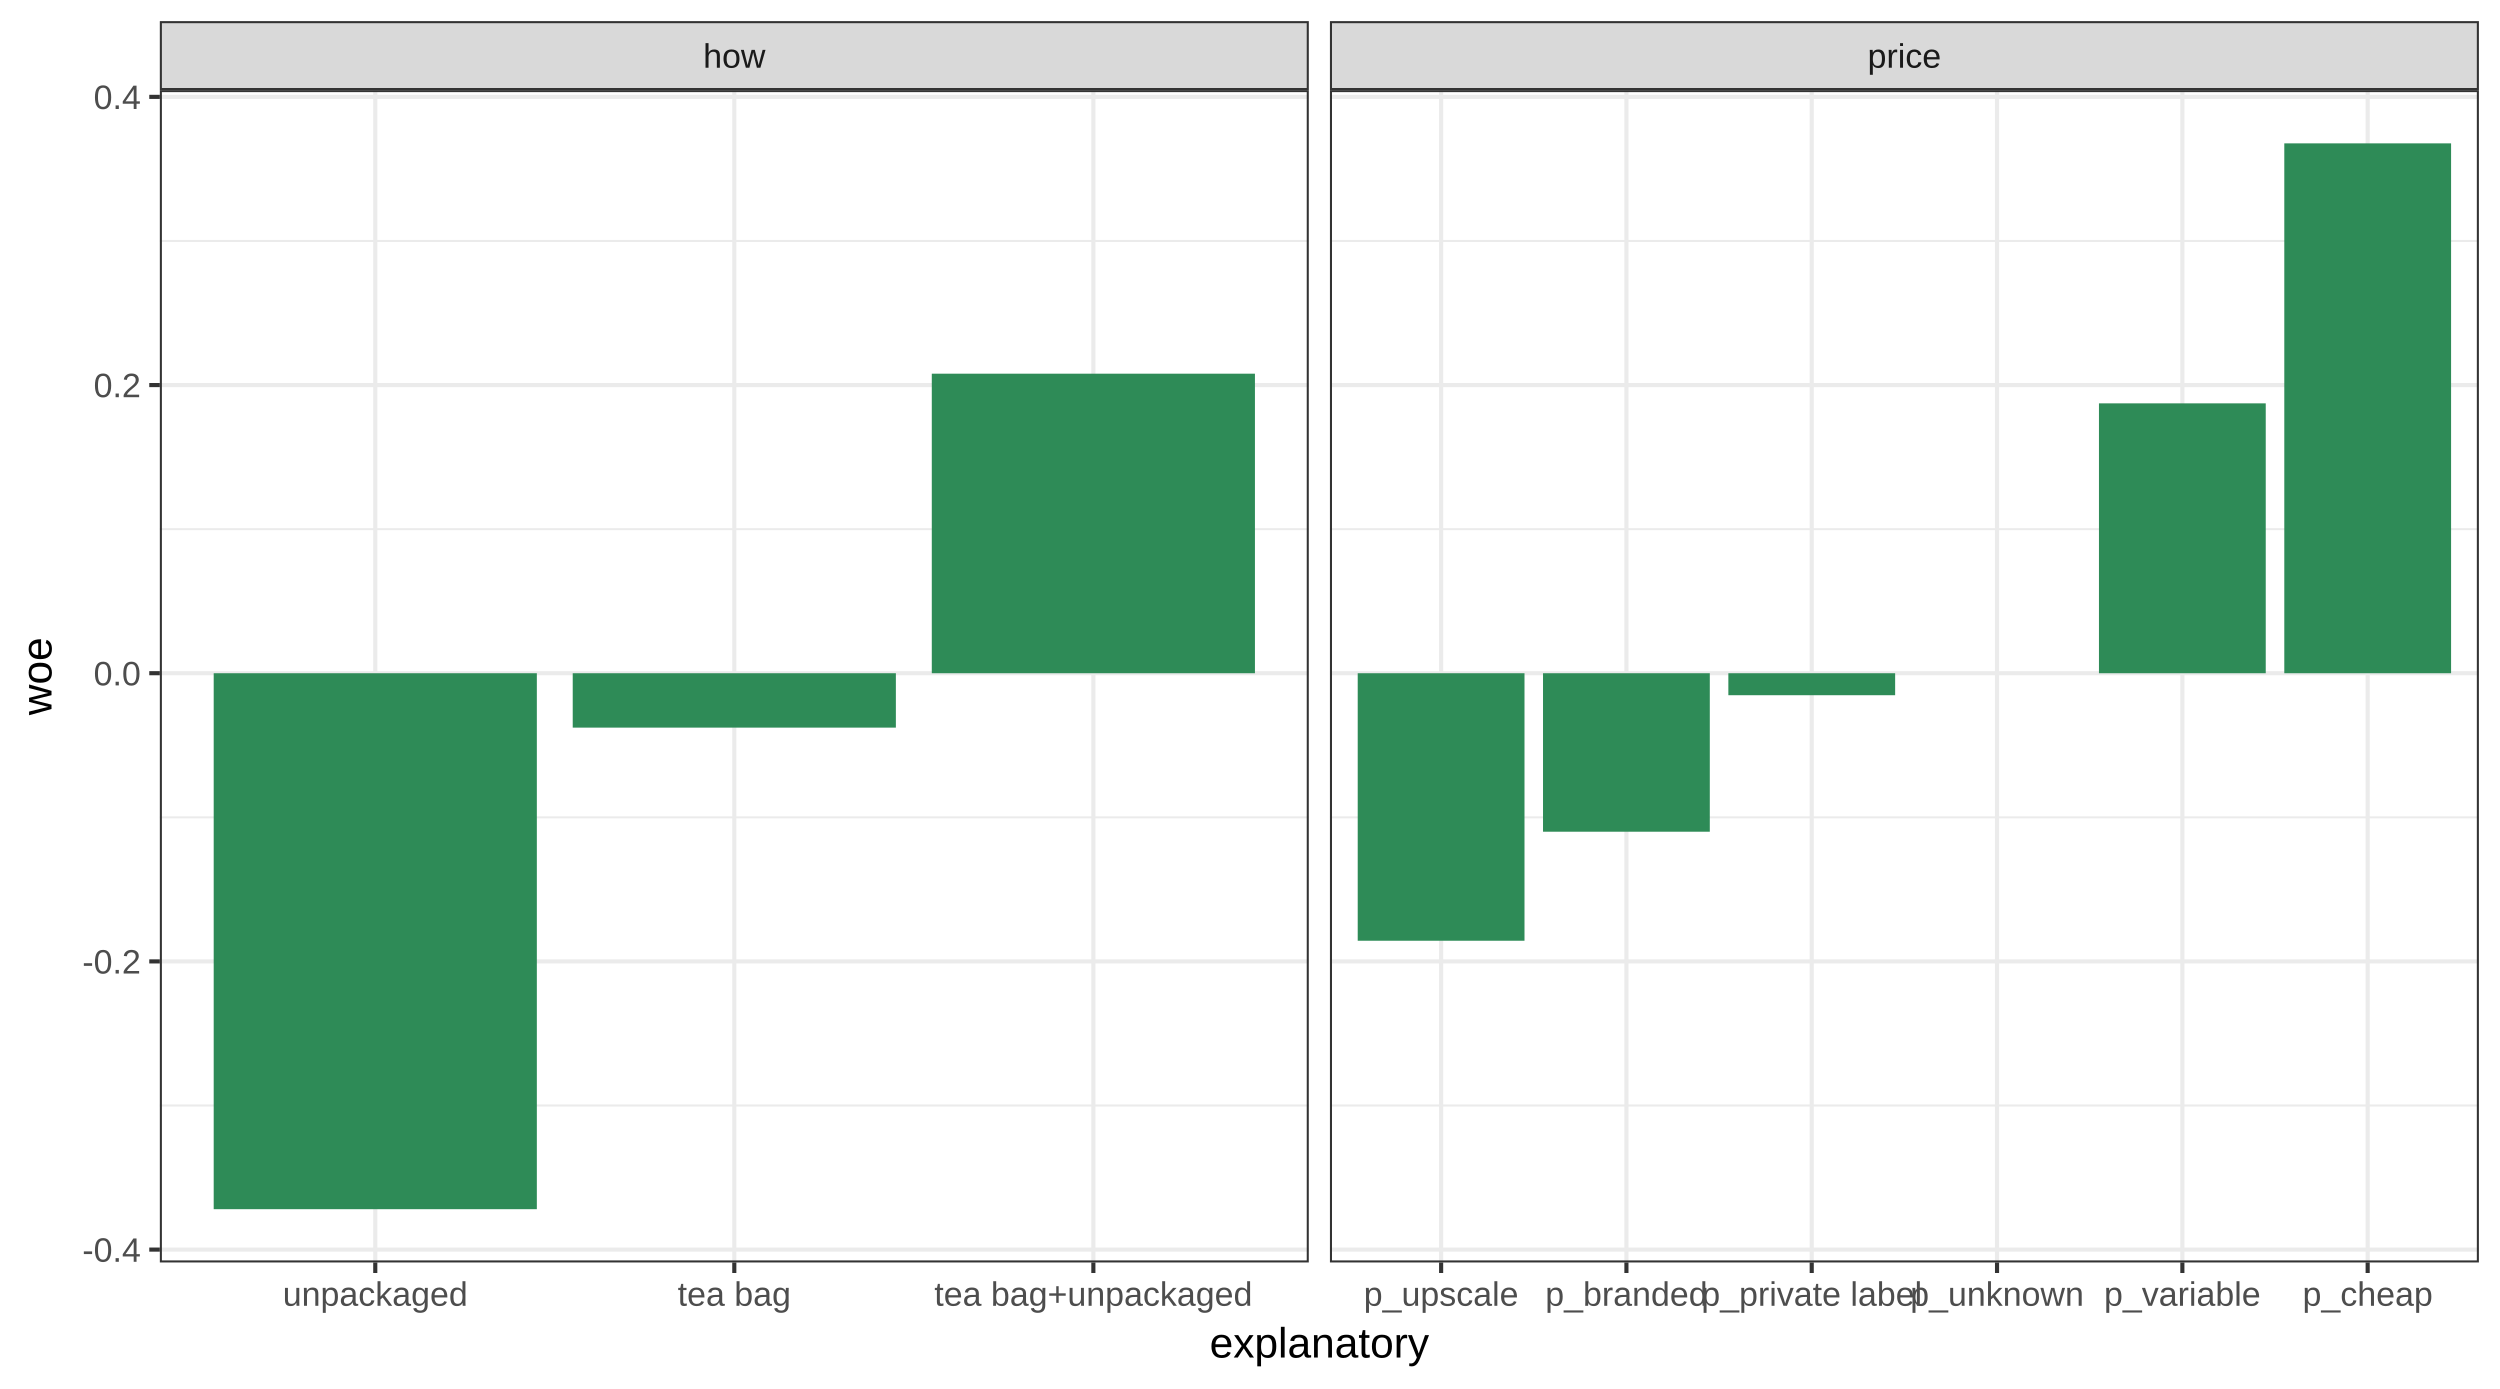
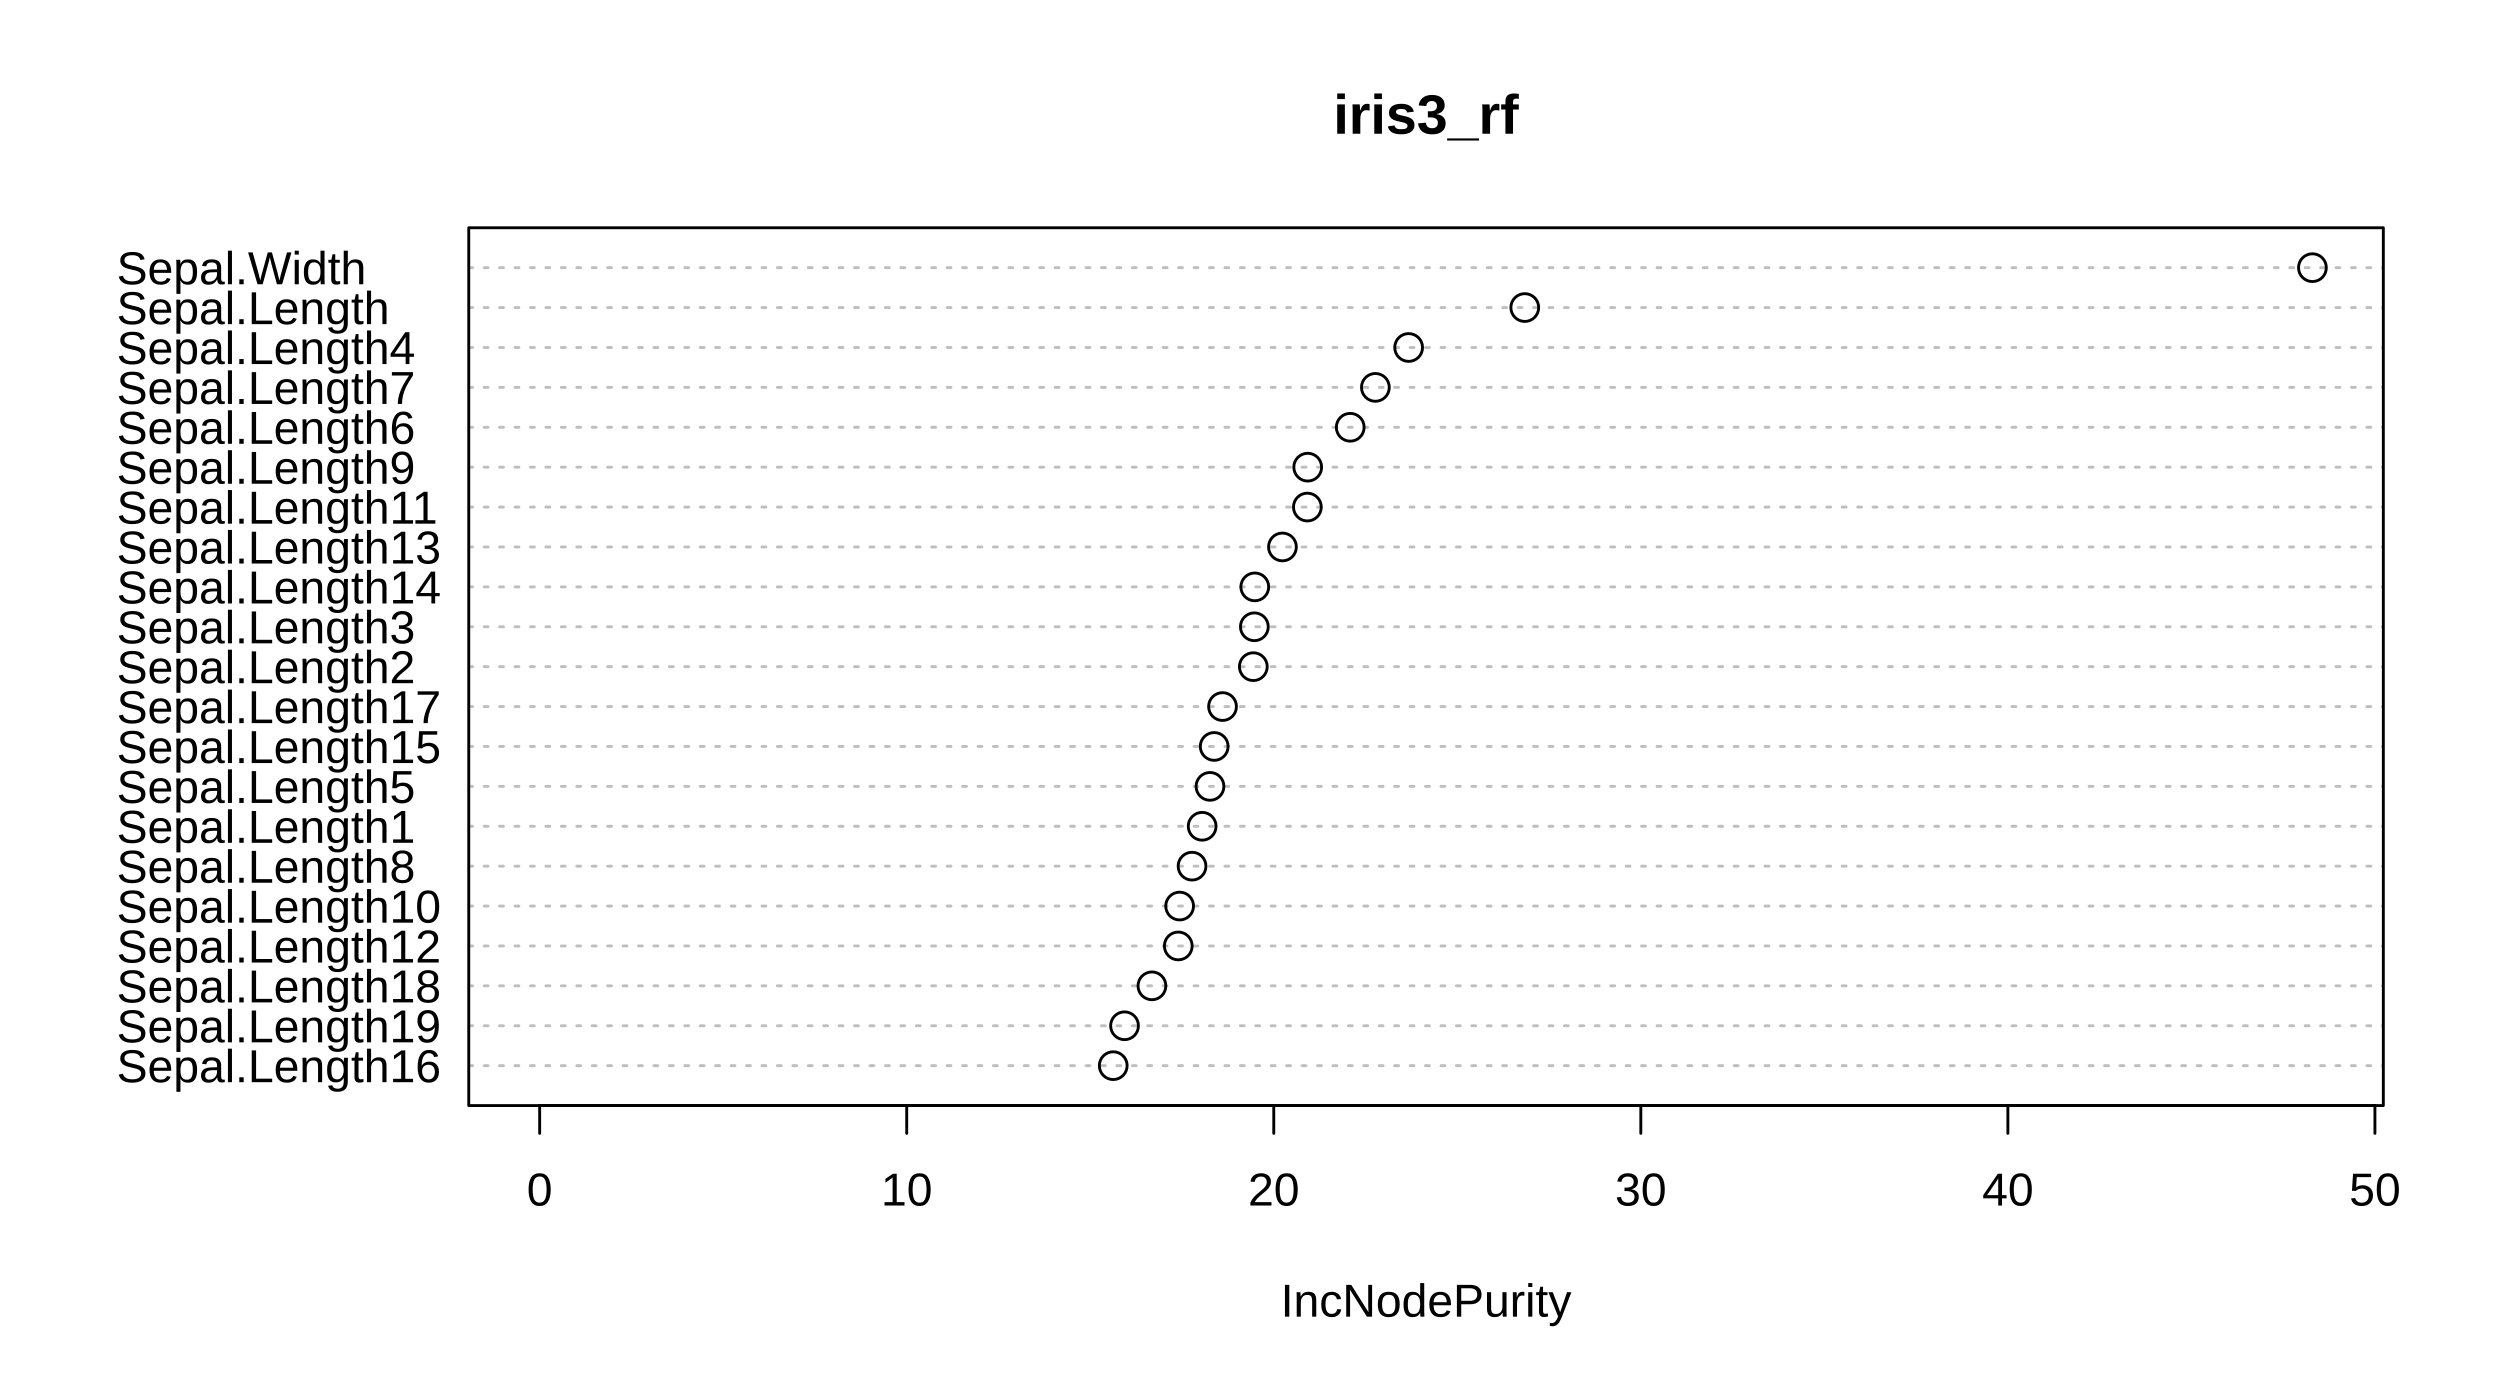
<svg xmlns="http://www.w3.org/2000/svg" viewBox="0 0 648.00 360.00">
  <defs>
    <style type="text/css">
    line, polyline, path, rect, circle {
      fill: none;
      stroke: #000000;
      stroke-linecap: round;
      stroke-linejoin: round;
      stroke-miterlimit: 10.00;
    }
  </style>
  </defs>
  <rect width="100%" height="100%" style="stroke: none; fill: #FFFFFF;" />
-   <rect x="0.00" y="0.00" width="648.00" height="360.00" style="stroke-width: 1.07; stroke: #FFFFFF; fill: #FFFFFF;" />
+   <text x="30.24" y="280.51" style="font-size: 12.00px; font-family: Arial;" textLength="84.08px" lengthAdjust="spacingAndGlyphs">Sepal.Length16</text>
+   <text x="30.24" y="270.17" style="font-size: 12.00px; font-family: Arial;" textLength="84.08px" lengthAdjust="spacingAndGlyphs">Sepal.Length19</text>
+   <text x="30.24" y="259.83" style="font-size: 12.00px; font-family: Arial;" textLength="84.08px" lengthAdjust="spacingAndGlyphs">Sepal.Length18</text>
+   <text x="30.24" y="249.49" style="font-size: 12.00px; font-family: Arial;" textLength="84.08px" lengthAdjust="spacingAndGlyphs">Sepal.Length12</text>
+   <text x="30.24" y="239.15" style="font-size: 12.00px; font-family: Arial;" textLength="84.08px" lengthAdjust="spacingAndGlyphs">Sepal.Length10</text>
+   <text x="30.24" y="228.80" style="font-size: 12.00px; font-family: Arial;" textLength="77.40px" lengthAdjust="spacingAndGlyphs">Sepal.Length8</text>
+   <text x="30.24" y="218.46" style="font-size: 12.00px; font-family: Arial;" textLength="77.40px" lengthAdjust="spacingAndGlyphs">Sepal.Length1</text>
+   <text x="30.24" y="208.12" style="font-size: 12.00px; font-family: Arial;" textLength="77.40px" lengthAdjust="spacingAndGlyphs">Sepal.Length5</text>
+   <text x="30.24" y="197.78" style="font-size: 12.00px; font-family: Arial;" textLength="84.08px" lengthAdjust="spacingAndGlyphs">Sepal.Length15</text>
+   <text x="30.24" y="187.44" style="font-size: 12.00px; font-family: Arial;" textLength="84.08px" lengthAdjust="spacingAndGlyphs">Sepal.Length17</text>
+   <text x="30.24" y="177.09" style="font-size: 12.00px; font-family: Arial;" textLength="77.40px" lengthAdjust="spacingAndGlyphs">Sepal.Length2</text>
+   <text x="30.24" y="166.75" style="font-size: 12.00px; font-family: Arial;" textLength="77.40px" lengthAdjust="spacingAndGlyphs">Sepal.Length3</text>
+   <text x="30.24" y="156.41" style="font-size: 12.00px; font-family: Arial;" textLength="84.08px" lengthAdjust="spacingAndGlyphs">Sepal.Length14</text>
+   <text x="30.24" y="146.07" style="font-size: 12.00px; font-family: Arial;" textLength="84.08px" lengthAdjust="spacingAndGlyphs">Sepal.Length13</text>
+   <text x="30.24" y="135.73" style="font-size: 12.00px; font-family: Arial;" textLength="84.08px" lengthAdjust="spacingAndGlyphs">Sepal.Length11</text>
+   <text x="30.24" y="125.39" style="font-size: 12.00px; font-family: Arial;" textLength="77.40px" lengthAdjust="spacingAndGlyphs">Sepal.Length9</text>
+   <text x="30.24" y="115.04" style="font-size: 12.00px; font-family: Arial;" textLength="77.40px" lengthAdjust="spacingAndGlyphs">Sepal.Length6</text>
+   <text x="30.24" y="104.70" style="font-size: 12.00px; font-family: Arial;" textLength="77.40px" lengthAdjust="spacingAndGlyphs">Sepal.Length7</text>
+   <text x="30.24" y="94.36" style="font-size: 12.00px; font-family: Arial;" textLength="77.40px" lengthAdjust="spacingAndGlyphs">Sepal.Length4</text>
+   <text x="30.24" y="84.02" style="font-size: 12.00px; font-family: Arial;" textLength="70.73px" lengthAdjust="spacingAndGlyphs">Sepal.Length</text>
+   <text x="30.24" y="73.68" style="font-size: 12.00px; font-family: Arial;" textLength="64.70px" lengthAdjust="spacingAndGlyphs">Sepal.Width</text>
  <defs>
-     <clipPath id="cpNDEuNDMwN3wzMzkuMjM2fDMyNy4yMzN8MjMuMzQ4Ng==">
-       <rect x="41.43" y="23.35" width="297.81" height="303.88" />
+     <clipPath id="cpMTIxLjV8NjE3Ljc2fDI4Ni41Nnw1OS4wNA==">
+       <rect x="121.50" y="59.04" width="496.26" height="227.52" />
    </clipPath>
  </defs>
-   <rect x="41.43" y="23.35" width="297.81" height="303.88" style="stroke-width: 1.07; stroke: none; fill: #FFFFFF;" clip-path="url(#cpNDEuNDMwN3wzMzkuMjM2fDMyNy4yMzN8MjMuMzQ4Ng==)" />
-   <polyline points="41.43,286.55 339.24,286.55 " style="stroke-width: 0.53; stroke: #EBEBEB; stroke-linecap: butt;" clip-path="url(#cpNDEuNDMwN3wzMzkuMjM2fDMyNy4yMzN8MjMuMzQ4Ng==)" />
-   <polyline points="41.43,211.85 339.24,211.85 " style="stroke-width: 0.53; stroke: #EBEBEB; stroke-linecap: butt;" clip-path="url(#cpNDEuNDMwN3wzMzkuMjM2fDMyNy4yMzN8MjMuMzQ4Ng==)" />
-   <polyline points="41.43,137.15 339.24,137.15 " style="stroke-width: 0.53; stroke: #EBEBEB; stroke-linecap: butt;" clip-path="url(#cpNDEuNDMwN3wzMzkuMjM2fDMyNy4yMzN8MjMuMzQ4Ng==)" />
-   <polyline points="41.43,62.46 339.24,62.46 " style="stroke-width: 0.53; stroke: #EBEBEB; stroke-linecap: butt;" clip-path="url(#cpNDEuNDMwN3wzMzkuMjM2fDMyNy4yMzN8MjMuMzQ4Ng==)" />
-   <polyline points="41.43,323.90 339.24,323.90 " style="stroke-width: 1.07; stroke: #EBEBEB; stroke-linecap: butt;" clip-path="url(#cpNDEuNDMwN3wzMzkuMjM2fDMyNy4yMzN8MjMuMzQ4Ng==)" />
-   <polyline points="41.43,249.20 339.24,249.20 " style="stroke-width: 1.07; stroke: #EBEBEB; stroke-linecap: butt;" clip-path="url(#cpNDEuNDMwN3wzMzkuMjM2fDMyNy4yMzN8MjMuMzQ4Ng==)" />
-   <polyline points="41.43,174.50 339.24,174.50 " style="stroke-width: 1.07; stroke: #EBEBEB; stroke-linecap: butt;" clip-path="url(#cpNDEuNDMwN3wzMzkuMjM2fDMyNy4yMzN8MjMuMzQ4Ng==)" />
-   <polyline points="41.43,99.81 339.24,99.81 " style="stroke-width: 1.07; stroke: #EBEBEB; stroke-linecap: butt;" clip-path="url(#cpNDEuNDMwN3wzMzkuMjM2fDMyNy4yMzN8MjMuMzQ4Ng==)" />
-   <polyline points="41.43,25.11 339.24,25.11 " style="stroke-width: 1.07; stroke: #EBEBEB; stroke-linecap: butt;" clip-path="url(#cpNDEuNDMwN3wzMzkuMjM2fDMyNy4yMzN8MjMuMzQ4Ng==)" />
-   <polyline points="97.27,327.23 97.27,23.35 " style="stroke-width: 1.07; stroke: #EBEBEB; stroke-linecap: butt;" clip-path="url(#cpNDEuNDMwN3wzMzkuMjM2fDMyNy4yMzN8MjMuMzQ4Ng==)" />
-   <polyline points="190.33,327.23 190.33,23.35 " style="stroke-width: 1.07; stroke: #EBEBEB; stroke-linecap: butt;" clip-path="url(#cpNDEuNDMwN3wzMzkuMjM2fDMyNy4yMzN8MjMuMzQ4Ng==)" />
-   <polyline points="283.40,327.23 283.40,23.35 " style="stroke-width: 1.07; stroke: #EBEBEB; stroke-linecap: butt;" clip-path="url(#cpNDEuNDMwN3wzMzkuMjM2fDMyNy4yMzN8MjMuMzQ4Ng==)" />
-   <rect x="55.39" y="174.50" width="83.76" height="138.92" style="stroke-width: 1.07; stroke: none; stroke-linecap: butt; fill: #2E8B57;" clip-path="url(#cpNDEuNDMwN3wzMzkuMjM2fDMyNy4yMzN8MjMuMzQ4Ng==)" />
-   <rect x="148.45" y="174.50" width="83.76" height="14.10" style="stroke-width: 1.07; stroke: none; stroke-linecap: butt; fill: #2E8B57;" clip-path="url(#cpNDEuNDMwN3wzMzkuMjM2fDMyNy4yMzN8MjMuMzQ4Ng==)" />
-   <rect x="241.52" y="96.86" width="83.76" height="77.64" style="stroke-width: 1.07; stroke: none; stroke-linecap: butt; fill: #2E8B57;" clip-path="url(#cpNDEuNDMwN3wzMzkuMjM2fDMyNy4yMzN8MjMuMzQ4Ng==)" />
-   <rect x="41.43" y="23.35" width="297.81" height="303.88" style="stroke-width: 1.07; stroke: #333333;" clip-path="url(#cpNDEuNDMwN3wzMzkuMjM2fDMyNy4yMzN8MjMuMzQ4Ng==)" />
+   <line x1="121.50" y1="276.22" x2="617.76" y2="276.22" style="stroke-width: 0.75; stroke: #BEBEBE; stroke-dasharray: 1.00,3.00;" clip-path="url(#cpMTIxLjV8NjE3Ljc2fDI4Ni41Nnw1OS4wNA==)" />
+   <line x1="121.50" y1="265.88" x2="617.76" y2="265.88" style="stroke-width: 0.75; stroke: #BEBEBE; stroke-dasharray: 1.00,3.00;" clip-path="url(#cpMTIxLjV8NjE3Ljc2fDI4Ni41Nnw1OS4wNA==)" />
+   <line x1="121.50" y1="255.53" x2="617.76" y2="255.53" style="stroke-width: 0.75; stroke: #BEBEBE; stroke-dasharray: 1.00,3.00;" clip-path="url(#cpMTIxLjV8NjE3Ljc2fDI4Ni41Nnw1OS4wNA==)" />
+   <line x1="121.50" y1="245.19" x2="617.76" y2="245.19" style="stroke-width: 0.75; stroke: #BEBEBE; stroke-dasharray: 1.00,3.00;" clip-path="url(#cpMTIxLjV8NjE3Ljc2fDI4Ni41Nnw1OS4wNA==)" />
+   <line x1="121.50" y1="234.85" x2="617.76" y2="234.85" style="stroke-width: 0.75; stroke: #BEBEBE; stroke-dasharray: 1.00,3.00;" clip-path="url(#cpMTIxLjV8NjE3Ljc2fDI4Ni41Nnw1OS4wNA==)" />
+   <line x1="121.50" y1="224.51" x2="617.76" y2="224.51" style="stroke-width: 0.75; stroke: #BEBEBE; stroke-dasharray: 1.00,3.00;" clip-path="url(#cpMTIxLjV8NjE3Ljc2fDI4Ni41Nnw1OS4wNA==)" />
+   <line x1="121.50" y1="214.17" x2="617.76" y2="214.17" style="stroke-width: 0.75; stroke: #BEBEBE; stroke-dasharray: 1.00,3.00;" clip-path="url(#cpMTIxLjV8NjE3Ljc2fDI4Ni41Nnw1OS4wNA==)" />
+   <line x1="121.50" y1="203.83" x2="617.76" y2="203.83" style="stroke-width: 0.75; stroke: #BEBEBE; stroke-dasharray: 1.00,3.00;" clip-path="url(#cpMTIxLjV8NjE3Ljc2fDI4Ni41Nnw1OS4wNA==)" />
+   <line x1="121.50" y1="193.48" x2="617.76" y2="193.48" style="stroke-width: 0.75; stroke: #BEBEBE; stroke-dasharray: 1.00,3.00;" clip-path="url(#cpMTIxLjV8NjE3Ljc2fDI4Ni41Nnw1OS4wNA==)" />
+   <line x1="121.50" y1="183.14" x2="617.76" y2="183.14" style="stroke-width: 0.75; stroke: #BEBEBE; stroke-dasharray: 1.00,3.00;" clip-path="url(#cpMTIxLjV8NjE3Ljc2fDI4Ni41Nnw1OS4wNA==)" />
+   <line x1="121.50" y1="172.80" x2="617.76" y2="172.80" style="stroke-width: 0.75; stroke: #BEBEBE; stroke-dasharray: 1.00,3.00;" clip-path="url(#cpMTIxLjV8NjE3Ljc2fDI4Ni41Nnw1OS4wNA==)" />
+   <line x1="121.50" y1="162.46" x2="617.76" y2="162.46" style="stroke-width: 0.75; stroke: #BEBEBE; stroke-dasharray: 1.00,3.00;" clip-path="url(#cpMTIxLjV8NjE3Ljc2fDI4Ni41Nnw1OS4wNA==)" />
+   <line x1="121.50" y1="152.12" x2="617.76" y2="152.12" style="stroke-width: 0.75; stroke: #BEBEBE; stroke-dasharray: 1.00,3.00;" clip-path="url(#cpMTIxLjV8NjE3Ljc2fDI4Ni41Nnw1OS4wNA==)" />
+   <line x1="121.50" y1="141.77" x2="617.76" y2="141.77" style="stroke-width: 0.75; stroke: #BEBEBE; stroke-dasharray: 1.00,3.00;" clip-path="url(#cpMTIxLjV8NjE3Ljc2fDI4Ni41Nnw1OS4wNA==)" />
+   <line x1="121.50" y1="131.43" x2="617.76" y2="131.43" style="stroke-width: 0.75; stroke: #BEBEBE; stroke-dasharray: 1.00,3.00;" clip-path="url(#cpMTIxLjV8NjE3Ljc2fDI4Ni41Nnw1OS4wNA==)" />
+   <line x1="121.50" y1="121.09" x2="617.76" y2="121.09" style="stroke-width: 0.75; stroke: #BEBEBE; stroke-dasharray: 1.00,3.00;" clip-path="url(#cpMTIxLjV8NjE3Ljc2fDI4Ni41Nnw1OS4wNA==)" />
+   <line x1="121.50" y1="110.75" x2="617.76" y2="110.75" style="stroke-width: 0.75; stroke: #BEBEBE; stroke-dasharray: 1.00,3.00;" clip-path="url(#cpMTIxLjV8NjE3Ljc2fDI4Ni41Nnw1OS4wNA==)" />
+   <line x1="121.50" y1="100.41" x2="617.76" y2="100.41" style="stroke-width: 0.75; stroke: #BEBEBE; stroke-dasharray: 1.00,3.00;" clip-path="url(#cpMTIxLjV8NjE3Ljc2fDI4Ni41Nnw1OS4wNA==)" />
+   <line x1="121.50" y1="90.07" x2="617.76" y2="90.07" style="stroke-width: 0.75; stroke: #BEBEBE; stroke-dasharray: 1.00,3.00;" clip-path="url(#cpMTIxLjV8NjE3Ljc2fDI4Ni41Nnw1OS4wNA==)" />
+   <line x1="121.50" y1="79.72" x2="617.76" y2="79.72" style="stroke-width: 0.75; stroke: #BEBEBE; stroke-dasharray: 1.00,3.00;" clip-path="url(#cpMTIxLjV8NjE3Ljc2fDI4Ni41Nnw1OS4wNA==)" />
+   <line x1="121.50" y1="69.38" x2="617.76" y2="69.38" style="stroke-width: 0.75; stroke: #BEBEBE; stroke-dasharray: 1.00,3.00;" clip-path="url(#cpMTIxLjV8NjE3Ljc2fDI4Ni41Nnw1OS4wNA==)" />
+   <circle cx="288.55" cy="276.22" r="2.70pt" style="stroke-width: 0.75;" clip-path="url(#cpMTIxLjV8NjE3Ljc2fDI4Ni41Nnw1OS4wNA==)" />
+   <circle cx="291.48" cy="265.88" r="2.70pt" style="stroke-width: 0.75;" clip-path="url(#cpMTIxLjV8NjE3Ljc2fDI4Ni41Nnw1OS4wNA==)" />
+   <circle cx="298.58" cy="255.53" r="2.70pt" style="stroke-width: 0.75;" clip-path="url(#cpMTIxLjV8NjE3Ljc2fDI4Ni41Nnw1OS4wNA==)" />
+   <circle cx="305.41" cy="245.19" r="2.70pt" style="stroke-width: 0.75;" clip-path="url(#cpMTIxLjV8NjE3Ljc2fDI4Ni41Nnw1OS4wNA==)" />
+   <circle cx="305.76" cy="234.85" r="2.70pt" style="stroke-width: 0.75;" clip-path="url(#cpMTIxLjV8NjE3Ljc2fDI4Ni41Nnw1OS4wNA==)" />
+   <circle cx="308.98" cy="224.51" r="2.70pt" style="stroke-width: 0.75;" clip-path="url(#cpMTIxLjV8NjE3Ljc2fDI4Ni41Nnw1OS4wNA==)" />
+   <circle cx="311.60" cy="214.17" r="2.70pt" style="stroke-width: 0.75;" clip-path="url(#cpMTIxLjV8NjE3Ljc2fDI4Ni41Nnw1OS4wNA==)" />
+   <circle cx="313.63" cy="203.83" r="2.70pt" style="stroke-width: 0.75;" clip-path="url(#cpMTIxLjV8NjE3Ljc2fDI4Ni41Nnw1OS4wNA==)" />
+   <circle cx="314.72" cy="193.48" r="2.70pt" style="stroke-width: 0.75;" clip-path="url(#cpMTIxLjV8NjE3Ljc2fDI4Ni41Nnw1OS4wNA==)" />
+   <circle cx="316.88" cy="183.14" r="2.70pt" style="stroke-width: 0.75;" clip-path="url(#cpMTIxLjV8NjE3Ljc2fDI4Ni41Nnw1OS4wNA==)" />
+   <circle cx="324.86" cy="172.80" r="2.70pt" style="stroke-width: 0.75;" clip-path="url(#cpMTIxLjV8NjE3Ljc2fDI4Ni41Nnw1OS4wNA==)" />
+   <circle cx="325.13" cy="162.46" r="2.70pt" style="stroke-width: 0.75;" clip-path="url(#cpMTIxLjV8NjE3Ljc2fDI4Ni41Nnw1OS4wNA==)" />
+   <circle cx="325.24" cy="152.12" r="2.70pt" style="stroke-width: 0.75;" clip-path="url(#cpMTIxLjV8NjE3Ljc2fDI4Ni41Nnw1OS4wNA==)" />
+   <circle cx="332.41" cy="141.77" r="2.70pt" style="stroke-width: 0.75;" clip-path="url(#cpMTIxLjV8NjE3Ljc2fDI4Ni41Nnw1OS4wNA==)" />
+   <circle cx="338.87" cy="131.43" r="2.70pt" style="stroke-width: 0.75;" clip-path="url(#cpMTIxLjV8NjE3Ljc2fDI4Ni41Nnw1OS4wNA==)" />
+   <circle cx="338.96" cy="121.09" r="2.70pt" style="stroke-width: 0.75;" clip-path="url(#cpMTIxLjV8NjE3Ljc2fDI4Ni41Nnw1OS4wNA==)" />
+   <circle cx="349.98" cy="110.75" r="2.70pt" style="stroke-width: 0.75;" clip-path="url(#cpMTIxLjV8NjE3Ljc2fDI4Ni41Nnw1OS4wNA==)" />
+   <circle cx="356.50" cy="100.41" r="2.70pt" style="stroke-width: 0.75;" clip-path="url(#cpMTIxLjV8NjE3Ljc2fDI4Ni41Nnw1OS4wNA==)" />
+   <circle cx="365.12" cy="90.07" r="2.70pt" style="stroke-width: 0.75;" clip-path="url(#cpMTIxLjV8NjE3Ljc2fDI4Ni41Nnw1OS4wNA==)" />
+   <circle cx="395.22" cy="79.72" r="2.70pt" style="stroke-width: 0.75;" clip-path="url(#cpMTIxLjV8NjE3Ljc2fDI4Ni41Nnw1OS4wNA==)" />
+   <circle cx="599.38" cy="69.38" r="2.70pt" style="stroke-width: 0.75;" clip-path="url(#cpMTIxLjV8NjE3Ljc2fDI4Ni41Nnw1OS4wNA==)" />
  <defs>
    <clipPath id="cpMHw2NDh8MzYwfDA=">
      <rect x="0.00" y="0.00" width="648.00" height="360.00" />
    </clipPath>
  </defs>
-   <defs>
-     <clipPath id="cpMzQ0LjcxNXw2NDIuNTIxfDMyNy4yMzN8MjMuMzQ4Ng==">
-       <rect x="344.72" y="23.35" width="297.81" height="303.88" />
-     </clipPath>
-   </defs>
-   <rect x="344.72" y="23.35" width="297.81" height="303.88" style="stroke-width: 1.07; stroke: none; fill: #FFFFFF;" clip-path="url(#cpMzQ0LjcxNXw2NDIuNTIxfDMyNy4yMzN8MjMuMzQ4Ng==)" />
-   <polyline points="344.72,286.55 642.52,286.55 " style="stroke-width: 0.53; stroke: #EBEBEB; stroke-linecap: butt;" clip-path="url(#cpMzQ0LjcxNXw2NDIuNTIxfDMyNy4yMzN8MjMuMzQ4Ng==)" />
-   <polyline points="344.72,211.85 642.52,211.85 " style="stroke-width: 0.53; stroke: #EBEBEB; stroke-linecap: butt;" clip-path="url(#cpMzQ0LjcxNXw2NDIuNTIxfDMyNy4yMzN8MjMuMzQ4Ng==)" />
-   <polyline points="344.72,137.15 642.52,137.15 " style="stroke-width: 0.53; stroke: #EBEBEB; stroke-linecap: butt;" clip-path="url(#cpMzQ0LjcxNXw2NDIuNTIxfDMyNy4yMzN8MjMuMzQ4Ng==)" />
-   <polyline points="344.72,62.46 642.52,62.46 " style="stroke-width: 0.53; stroke: #EBEBEB; stroke-linecap: butt;" clip-path="url(#cpMzQ0LjcxNXw2NDIuNTIxfDMyNy4yMzN8MjMuMzQ4Ng==)" />
-   <polyline points="344.72,323.90 642.52,323.90 " style="stroke-width: 1.07; stroke: #EBEBEB; stroke-linecap: butt;" clip-path="url(#cpMzQ0LjcxNXw2NDIuNTIxfDMyNy4yMzN8MjMuMzQ4Ng==)" />
-   <polyline points="344.72,249.20 642.52,249.20 " style="stroke-width: 1.07; stroke: #EBEBEB; stroke-linecap: butt;" clip-path="url(#cpMzQ0LjcxNXw2NDIuNTIxfDMyNy4yMzN8MjMuMzQ4Ng==)" />
-   <polyline points="344.72,174.50 642.52,174.50 " style="stroke-width: 1.07; stroke: #EBEBEB; stroke-linecap: butt;" clip-path="url(#cpMzQ0LjcxNXw2NDIuNTIxfDMyNy4yMzN8MjMuMzQ4Ng==)" />
-   <polyline points="344.72,99.81 642.52,99.81 " style="stroke-width: 1.07; stroke: #EBEBEB; stroke-linecap: butt;" clip-path="url(#cpMzQ0LjcxNXw2NDIuNTIxfDMyNy4yMzN8MjMuMzQ4Ng==)" />
-   <polyline points="344.72,25.11 642.52,25.11 " style="stroke-width: 1.07; stroke: #EBEBEB; stroke-linecap: butt;" clip-path="url(#cpMzQ0LjcxNXw2NDIuNTIxfDMyNy4yMzN8MjMuMzQ4Ng==)" />
-   <polyline points="373.54,327.23 373.54,23.35 " style="stroke-width: 1.07; stroke: #EBEBEB; stroke-linecap: butt;" clip-path="url(#cpMzQ0LjcxNXw2NDIuNTIxfDMyNy4yMzN8MjMuMzQ4Ng==)" />
-   <polyline points="421.57,327.23 421.57,23.35 " style="stroke-width: 1.07; stroke: #EBEBEB; stroke-linecap: butt;" clip-path="url(#cpMzQ0LjcxNXw2NDIuNTIxfDMyNy4yMzN8MjMuMzQ4Ng==)" />
-   <polyline points="469.60,327.23 469.60,23.35 " style="stroke-width: 1.07; stroke: #EBEBEB; stroke-linecap: butt;" clip-path="url(#cpMzQ0LjcxNXw2NDIuNTIxfDMyNy4yMzN8MjMuMzQ4Ng==)" />
-   <polyline points="517.63,327.23 517.63,23.35 " style="stroke-width: 1.07; stroke: #EBEBEB; stroke-linecap: butt;" clip-path="url(#cpMzQ0LjcxNXw2NDIuNTIxfDMyNy4yMzN8MjMuMzQ4Ng==)" />
-   <polyline points="565.67,327.23 565.67,23.35 " style="stroke-width: 1.07; stroke: #EBEBEB; stroke-linecap: butt;" clip-path="url(#cpMzQ0LjcxNXw2NDIuNTIxfDMyNy4yMzN8MjMuMzQ4Ng==)" />
-   <polyline points="613.70,327.23 613.70,23.35 " style="stroke-width: 1.07; stroke: #EBEBEB; stroke-linecap: butt;" clip-path="url(#cpMzQ0LjcxNXw2NDIuNTIxfDMyNy4yMzN8MjMuMzQ4Ng==)" />
-   <rect x="351.92" y="174.50" width="43.23" height="69.34" style="stroke-width: 1.07; stroke: none; stroke-linecap: butt; fill: #2E8B57;" clip-path="url(#cpMzQ0LjcxNXw2NDIuNTIxfDMyNy4yMzN8MjMuMzQ4Ng==)" />
-   <rect x="399.95" y="174.50" width="43.23" height="41.08" style="stroke-width: 1.07; stroke: none; stroke-linecap: butt; fill: #2E8B57;" clip-path="url(#cpMzQ0LjcxNXw2NDIuNTIxfDMyNy4yMzN8MjMuMzQ4Ng==)" />
-   <rect x="447.99" y="174.50" width="43.23" height="5.70" style="stroke-width: 1.07; stroke: none; stroke-linecap: butt; fill: #2E8B57;" clip-path="url(#cpMzQ0LjcxNXw2NDIuNTIxfDMyNy4yMzN8MjMuMzQ4Ng==)" />
-   <rect x="496.02" y="174.50" width="43.23" height="0.00" style="stroke-width: 1.07; stroke: none; stroke-linecap: butt; fill: #2E8B57;" clip-path="url(#cpMzQ0LjcxNXw2NDIuNTIxfDMyNy4yMzN8MjMuMzQ4Ng==)" />
-   <rect x="544.05" y="104.55" width="43.23" height="69.95" style="stroke-width: 1.07; stroke: none; stroke-linecap: butt; fill: #2E8B57;" clip-path="url(#cpMzQ0LjcxNXw2NDIuNTIxfDMyNy4yMzN8MjMuMzQ4Ng==)" />
-   <rect x="592.09" y="37.16" width="43.23" height="137.34" style="stroke-width: 1.07; stroke: none; stroke-linecap: butt; fill: #2E8B57;" clip-path="url(#cpMzQ0LjcxNXw2NDIuNTIxfDMyNy4yMzN8MjMuMzQ4Ng==)" />
-   <rect x="344.72" y="23.35" width="297.81" height="303.88" style="stroke-width: 1.07; stroke: #333333;" clip-path="url(#cpMzQ0LjcxNXw2NDIuNTIxfDMyNy4yMzN8MjMuMzQ4Ng==)" />
-   <defs>
-     <clipPath id="cpMHw2NDh8MzYwfDA=">
-       <rect x="0.00" y="0.00" width="648.00" height="360.00" />
-     </clipPath>
-   </defs>
-   <defs>
-     <clipPath id="cpNDEuNDMwN3wzMzkuMjM2fDIzLjM0ODZ8NS40Nzk0NQ==">
-       <rect x="41.43" y="5.48" width="297.81" height="17.87" />
-     </clipPath>
-   </defs>
-   <rect x="41.43" y="5.48" width="297.81" height="17.87" style="stroke-width: 1.07; stroke: #333333; fill: #D9D9D9;" clip-path="url(#cpNDEuNDMwN3wzMzkuMjM2fDIzLjM0ODZ8NS40Nzk0NQ==)" />
-   <g clip-path="url(#cpNDEuNDMwN3wzMzkuMjM2fDIzLjM0ODZ8NS40Nzk0NQ==)">
-     <text x="182.26" y="17.56" style="font-size: 8.80px; fill: #1A1A1A; font-family: Arial;" textLength="16.14px" lengthAdjust="spacingAndGlyphs">how</text>
-   </g>
-   <defs>
-     <clipPath id="cpMHw2NDh8MzYwfDA=">
-       <rect x="0.00" y="0.00" width="648.00" height="360.00" />
-     </clipPath>
-   </defs>
-   <defs>
-     <clipPath id="cpMzQ0LjcxNXw2NDIuNTIxfDIzLjM0ODZ8NS40Nzk0NQ==">
-       <rect x="344.72" y="5.48" width="297.81" height="17.87" />
-     </clipPath>
-   </defs>
-   <rect x="344.72" y="5.48" width="297.81" height="17.87" style="stroke-width: 1.07; stroke: #333333; fill: #D9D9D9;" clip-path="url(#cpMzQ0LjcxNXw2NDIuNTIxfDIzLjM0ODZ8NS40Nzk0NQ==)" />
-   <g clip-path="url(#cpMzQ0LjcxNXw2NDIuNTIxfDIzLjM0ODZ8NS40Nzk0NQ==)">
-     <text x="484.08" y="17.56" style="font-size: 8.80px; fill: #1A1A1A; font-family: Arial;" textLength="19.07px" lengthAdjust="spacingAndGlyphs">price</text>
-   </g>
-   <defs>
-     <clipPath id="cpMHw2NDh8MzYwfDA=">
-       <rect x="0.00" y="0.00" width="648.00" height="360.00" />
-     </clipPath>
-   </defs>
-   <polyline points="97.27,329.97 97.27,327.23 " style="stroke-width: 1.07; stroke: #333333; stroke-linecap: butt;" clip-path="url(#cpMHw2NDh8MzYwfDA=)" />
-   <polyline points="190.33,329.97 190.33,327.23 " style="stroke-width: 1.07; stroke: #333333; stroke-linecap: butt;" clip-path="url(#cpMHw2NDh8MzYwfDA=)" />
-   <polyline points="283.40,329.97 283.40,327.23 " style="stroke-width: 1.07; stroke: #333333; stroke-linecap: butt;" clip-path="url(#cpMHw2NDh8MzYwfDA=)" />
+   <line x1="139.88" y1="286.56" x2="615.58" y2="286.56" style="stroke-width: 0.75;" clip-path="url(#cpMHw2NDh8MzYwfDA=)" />
+   <line x1="139.88" y1="286.56" x2="139.88" y2="293.76" style="stroke-width: 0.75;" clip-path="url(#cpMHw2NDh8MzYwfDA=)" />
+   <line x1="235.02" y1="286.56" x2="235.02" y2="293.76" style="stroke-width: 0.75;" clip-path="url(#cpMHw2NDh8MzYwfDA=)" />
+   <line x1="330.16" y1="286.56" x2="330.16" y2="293.76" style="stroke-width: 0.75;" clip-path="url(#cpMHw2NDh8MzYwfDA=)" />
+   <line x1="425.30" y1="286.56" x2="425.30" y2="293.76" style="stroke-width: 0.75;" clip-path="url(#cpMHw2NDh8MzYwfDA=)" />
+   <line x1="520.44" y1="286.56" x2="520.44" y2="293.76" style="stroke-width: 0.75;" clip-path="url(#cpMHw2NDh8MzYwfDA=)" />
+   <line x1="615.58" y1="286.56" x2="615.58" y2="293.76" style="stroke-width: 0.75;" clip-path="url(#cpMHw2NDh8MzYwfDA=)" />
  <g clip-path="url(#cpMHw2NDh8MzYwfDA=)">
-     <text x="73.29" y="338.46" style="font-size: 8.80px; fill: #4D4D4D; font-family: Arial;" textLength="47.95px" lengthAdjust="spacingAndGlyphs">unpackaged</text>
+     <text x="136.54" y="312.48" style="font-size: 12.00px; font-family: Arial;" textLength="6.67px" lengthAdjust="spacingAndGlyphs">0</text>
  </g>
  <g clip-path="url(#cpMHw2NDh8MzYwfDA=)">
-     <text x="175.65" y="338.46" style="font-size: 8.80px; fill: #4D4D4D; font-family: Arial;" textLength="29.36px" lengthAdjust="spacingAndGlyphs">tea bag</text>
+     <text x="228.35" y="312.48" style="font-size: 12.00px; font-family: Arial;" textLength="13.35px" lengthAdjust="spacingAndGlyphs">10</text>
  </g>
  <g clip-path="url(#cpMHw2NDh8MzYwfDA=)">
-     <text x="242.17" y="338.46" style="font-size: 8.80px; fill: #4D4D4D; font-family: Arial;" textLength="82.45px" lengthAdjust="spacingAndGlyphs">tea bag+unpackaged</text>
-   </g>
-   <polyline points="373.54,329.97 373.54,327.23 " style="stroke-width: 1.07; stroke: #333333; stroke-linecap: butt;" clip-path="url(#cpMHw2NDh8MzYwfDA=)" />
-   <polyline points="421.57,329.97 421.57,327.23 " style="stroke-width: 1.07; stroke: #333333; stroke-linecap: butt;" clip-path="url(#cpMHw2NDh8MzYwfDA=)" />
-   <polyline points="469.60,329.97 469.60,327.23 " style="stroke-width: 1.07; stroke: #333333; stroke-linecap: butt;" clip-path="url(#cpMHw2NDh8MzYwfDA=)" />
-   <polyline points="517.63,329.97 517.63,327.23 " style="stroke-width: 1.07; stroke: #333333; stroke-linecap: butt;" clip-path="url(#cpMHw2NDh8MzYwfDA=)" />
-   <polyline points="565.67,329.97 565.67,327.23 " style="stroke-width: 1.07; stroke: #333333; stroke-linecap: butt;" clip-path="url(#cpMHw2NDh8MzYwfDA=)" />
-   <polyline points="613.70,329.97 613.70,327.23 " style="stroke-width: 1.07; stroke: #333333; stroke-linecap: butt;" clip-path="url(#cpMHw2NDh8MzYwfDA=)" />
-   <g clip-path="url(#cpMHw2NDh8MzYwfDA=)">
-     <text x="353.48" y="338.46" style="font-size: 8.80px; fill: #4D4D4D; font-family: Arial;" textLength="40.12px" lengthAdjust="spacingAndGlyphs">p_upscale</text>
+     <text x="323.49" y="312.48" style="font-size: 12.00px; font-family: Arial;" textLength="13.35px" lengthAdjust="spacingAndGlyphs">20</text>
  </g>
  <g clip-path="url(#cpMHw2NDh8MzYwfDA=)">
-     <text x="400.53" y="338.46" style="font-size: 8.80px; fill: #4D4D4D; font-family: Arial;" textLength="42.08px" lengthAdjust="spacingAndGlyphs">p_branded</text>
+     <text x="418.63" y="312.48" style="font-size: 12.00px; font-family: Arial;" textLength="13.35px" lengthAdjust="spacingAndGlyphs">30</text>
  </g>
  <g clip-path="url(#cpMHw2NDh8MzYwfDA=)">
-     <text x="440.98" y="338.46" style="font-size: 8.80px; fill: #4D4D4D; font-family: Arial;" textLength="57.24px" lengthAdjust="spacingAndGlyphs">p_private label</text>
+     <text x="513.77" y="312.48" style="font-size: 12.00px; font-family: Arial;" textLength="13.35px" lengthAdjust="spacingAndGlyphs">40</text>
  </g>
  <g clip-path="url(#cpMHw2NDh8MzYwfDA=)">
-     <text x="495.13" y="338.46" style="font-size: 8.80px; fill: #4D4D4D; font-family: Arial;" textLength="45.01px" lengthAdjust="spacingAndGlyphs">p_unknown</text>
+     <text x="608.91" y="312.48" style="font-size: 12.00px; font-family: Arial;" textLength="13.35px" lengthAdjust="spacingAndGlyphs">50</text>
+   </g>
+   <polyline points="121.50,286.56 617.76,286.56 617.76,59.04 121.50,59.04 121.50,286.56 " style="stroke-width: 0.75;" clip-path="url(#cpMHw2NDh8MzYwfDA=)" />
+   <g clip-path="url(#cpMHw2NDh8MzYwfDA=)">
+     <text x="345.61" y="34.67" style="font-size: 14.40px; font-weight: bold; font-family: Arial;" textLength="48.03px" lengthAdjust="spacingAndGlyphs">iris3_rf</text>
  </g>
  <g clip-path="url(#cpMHw2NDh8MzYwfDA=)">
-     <text x="545.36" y="338.46" style="font-size: 8.80px; fill: #4D4D4D; font-family: Arial;" textLength="40.61px" lengthAdjust="spacingAndGlyphs">p_variable</text>
-   </g>
-   <g clip-path="url(#cpMHw2NDh8MzYwfDA=)">
-     <text x="596.82" y="338.46" style="font-size: 8.80px; fill: #4D4D4D; font-family: Arial;" textLength="33.76px" lengthAdjust="spacingAndGlyphs">p_cheap</text>
-   </g>
-   <g clip-path="url(#cpMHw2NDh8MzYwfDA=)">
-     <text x="21.34" y="327.05" style="font-size: 8.80px; fill: #4D4D4D; font-family: Arial;" textLength="15.16px" lengthAdjust="spacingAndGlyphs">-0.4</text>
-   </g>
-   <g clip-path="url(#cpMHw2NDh8MzYwfDA=)">
-     <text x="21.34" y="252.35" style="font-size: 8.80px; fill: #4D4D4D; font-family: Arial;" textLength="15.16px" lengthAdjust="spacingAndGlyphs">-0.2</text>
-   </g>
-   <g clip-path="url(#cpMHw2NDh8MzYwfDA=)">
-     <text x="24.27" y="177.65" style="font-size: 8.80px; fill: #4D4D4D; font-family: Arial;" textLength="12.23px" lengthAdjust="spacingAndGlyphs">0.0</text>
-   </g>
-   <g clip-path="url(#cpMHw2NDh8MzYwfDA=)">
-     <text x="24.27" y="102.95" style="font-size: 8.80px; fill: #4D4D4D; font-family: Arial;" textLength="12.23px" lengthAdjust="spacingAndGlyphs">0.2</text>
-   </g>
-   <g clip-path="url(#cpMHw2NDh8MzYwfDA=)">
-     <text x="24.27" y="28.26" style="font-size: 8.80px; fill: #4D4D4D; font-family: Arial;" textLength="12.23px" lengthAdjust="spacingAndGlyphs">0.4</text>
-   </g>
-   <polyline points="38.69,323.90 41.43,323.90 " style="stroke-width: 1.07; stroke: #333333; stroke-linecap: butt;" clip-path="url(#cpMHw2NDh8MzYwfDA=)" />
-   <polyline points="38.69,249.20 41.43,249.20 " style="stroke-width: 1.07; stroke: #333333; stroke-linecap: butt;" clip-path="url(#cpMHw2NDh8MzYwfDA=)" />
-   <polyline points="38.69,174.50 41.43,174.50 " style="stroke-width: 1.07; stroke: #333333; stroke-linecap: butt;" clip-path="url(#cpMHw2NDh8MzYwfDA=)" />
-   <polyline points="38.69,99.81 41.43,99.81 " style="stroke-width: 1.07; stroke: #333333; stroke-linecap: butt;" clip-path="url(#cpMHw2NDh8MzYwfDA=)" />
-   <polyline points="38.69,25.11 41.43,25.11 " style="stroke-width: 1.07; stroke: #333333; stroke-linecap: butt;" clip-path="url(#cpMHw2NDh8MzYwfDA=)" />
-   <g clip-path="url(#cpMHw2NDh8MzYwfDA=)">
-     <text x="313.54" y="351.88" style="font-size: 11.00px; font-family: Arial;" textLength="56.87px" lengthAdjust="spacingAndGlyphs">explanatory</text>
-   </g>
-   <g clip-path="url(#cpMHw2NDh8MzYwfDA=)">
-     <text transform="translate(13.35,185.38) rotate(-90)" style="font-size: 11.00px; font-family: Arial;" textLength="20.18px" lengthAdjust="spacingAndGlyphs">woe</text>
+     <text x="331.95" y="341.28" style="font-size: 12.00px; font-family: Arial;" textLength="75.37px" lengthAdjust="spacingAndGlyphs">IncNodePurity</text>
  </g>
</svg>
